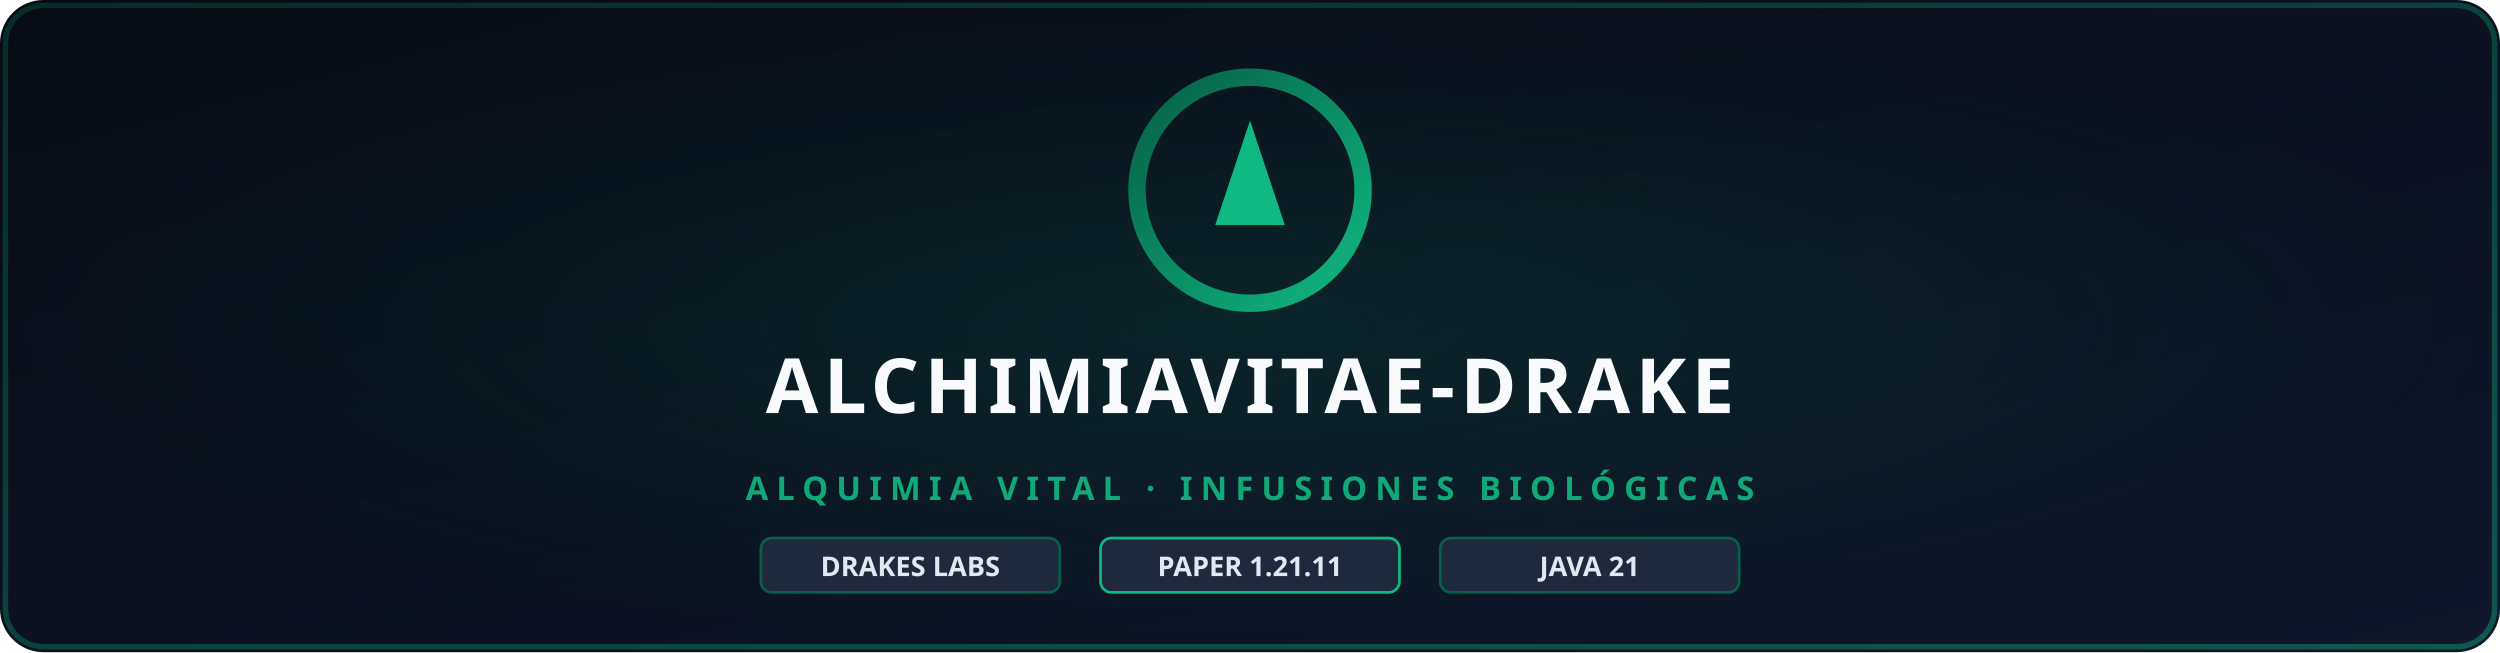
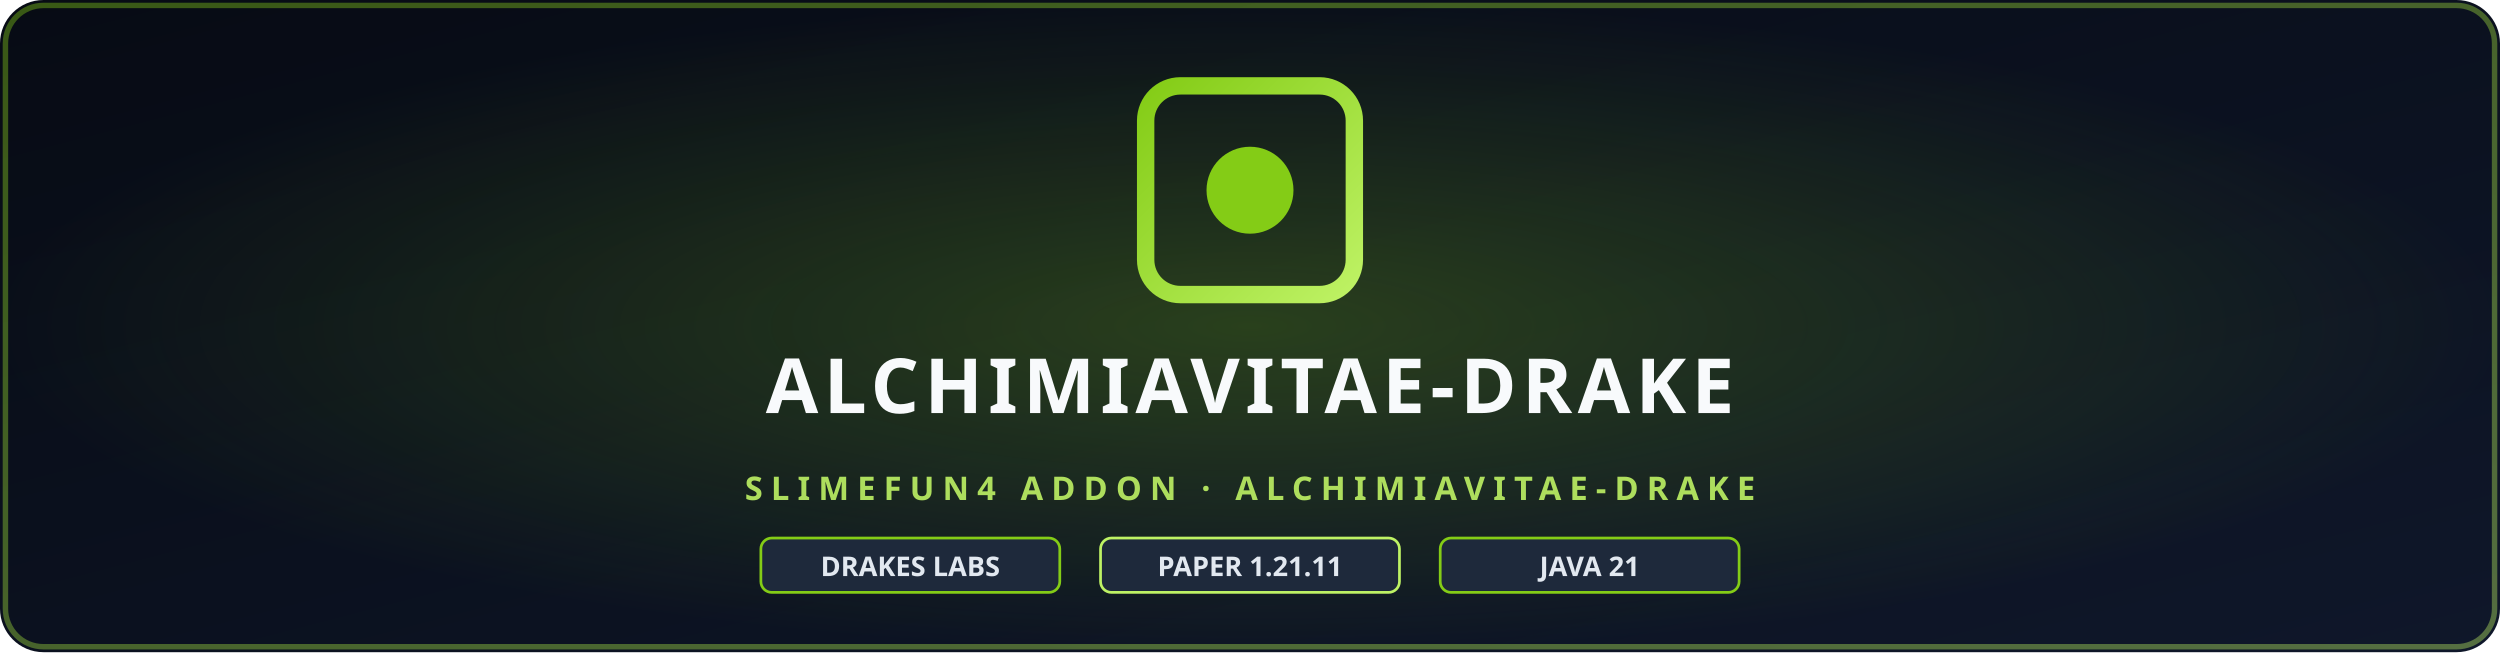
<svg xmlns="http://www.w3.org/2000/svg" viewBox="0 0 920 240" width="920" height="240" role="img" aria-label="AlchimiaVitae-drake Banner">
  <defs>
    <linearGradient id="bFondo" x1="0" y1="0" x2="1" y2="1">
      <stop offset="0%" stop-color="#070B14" />
      <stop offset="100%" stop-color="#0F172A" />
    </linearGradient>
    <linearGradient id="acG" x1="0" y1="0" x2="1" y2="1">
-       <stop offset="0%" stop-color="#065F46" />
-       <stop offset="100%" stop-color="#10B981" />
+       <stop offset="0%" stop-color="#84CC16" />
+       <stop offset="100%" stop-color="#BEF264" />
    </linearGradient>
    <radialGradient id="bHalo" cx="50%" cy="50%" r="50%">
-       <stop offset="0%" stop-color="#065F46" stop-opacity="0.25" />
-       <stop offset="100%" stop-color="#065F46" stop-opacity="0" />
+       <stop offset="0%" stop-color="#84CC16" stop-opacity="0.25" />
+       <stop offset="100%" stop-color="#84CC16" stop-opacity="0" />
    </radialGradient>
  </defs>
  <rect width="920" height="240" rx="16" fill="url(#bFondo)" />
  <rect width="920" height="240" rx="16" fill="url(#bHalo)" />
  <rect x="2" y="2" width="916" height="236" rx="14" fill="none" stroke="url(#acG)" stroke-width="2" opacity="0.4" />
  <g transform="translate(460,70) scale(1.6)">
-     <circle cx="0" cy="0" r="26" fill="none" stroke="url(#acG)" stroke-width="4" />
-     <path d="M0,-16 L8,8 L-8,8 Z" fill="#10B981" />
+     <rect x="-24" y="-24" width="48" height="48" rx="8" fill="none" stroke="url(#acG)" stroke-width="4" />
+     <circle cx="0" cy="0" r="10" fill="#84CC16" />
  </g>
  <text x="460" y="152" text-anchor="middle" font-family="'Segoe UI', system-ui, -apple-system, sans-serif" font-weight="900" font-size="28" fill="#F8FAFC" letter-spacing="2">
    ALCHIMIAVITAE-DRAKE
  </text>
-   <text x="460" y="184" text-anchor="middle" font-family="'Segoe UI', system-ui, -apple-system, sans-serif" font-weight="700" font-size="12" fill="#10B981" letter-spacing="3" opacity="0.9">
-     ALQUIMIA VITAL · INFUSIONES BIOLÓGICAS
+   <text x="460" y="184" text-anchor="middle" font-family="'Segoe UI', system-ui, -apple-system, sans-serif" font-weight="700" font-size="12" fill="#BEF264" letter-spacing="3" opacity="0.9">
+     SLIMEFUN4 ADDON · ALCHIMIAVITAE-DRAKE
  </text>
  <g transform="translate(460, 210)">
-     <rect x="-180" y="-12" width="110" height="20" rx="4" fill="#1E293B" stroke="#065F46" stroke-width="1" />
+     <rect x="-180" y="-12" width="110" height="20" rx="4" fill="#1E293B" stroke="#84CC16" stroke-width="1" />
    <text x="-125" y="2" text-anchor="middle" font-family="sans-serif" font-size="10" font-weight="700" fill="#E2E8F0">DRAKES LABS</text>
-     <rect x="-55" y="-12" width="110" height="20" rx="4" fill="#1E293B" stroke="#10B981" stroke-width="1" />
+     <rect x="-55" y="-12" width="110" height="20" rx="4" fill="#1E293B" stroke="#BEF264" stroke-width="1" />
    <text x="0" y="2" text-anchor="middle" font-family="sans-serif" font-size="10" font-weight="700" fill="#E2E8F0">PAPER 1.21.11</text>
-     <rect x="70" y="-12" width="110" height="20" rx="4" fill="#1E293B" stroke="#065F46" stroke-width="1" />
+     <rect x="70" y="-12" width="110" height="20" rx="4" fill="#1E293B" stroke="#84CC16" stroke-width="1" />
    <text x="125" y="2" text-anchor="middle" font-family="sans-serif" font-size="10" font-weight="700" fill="#E2E8F0">JAVA 21</text>
  </g>
</svg>
